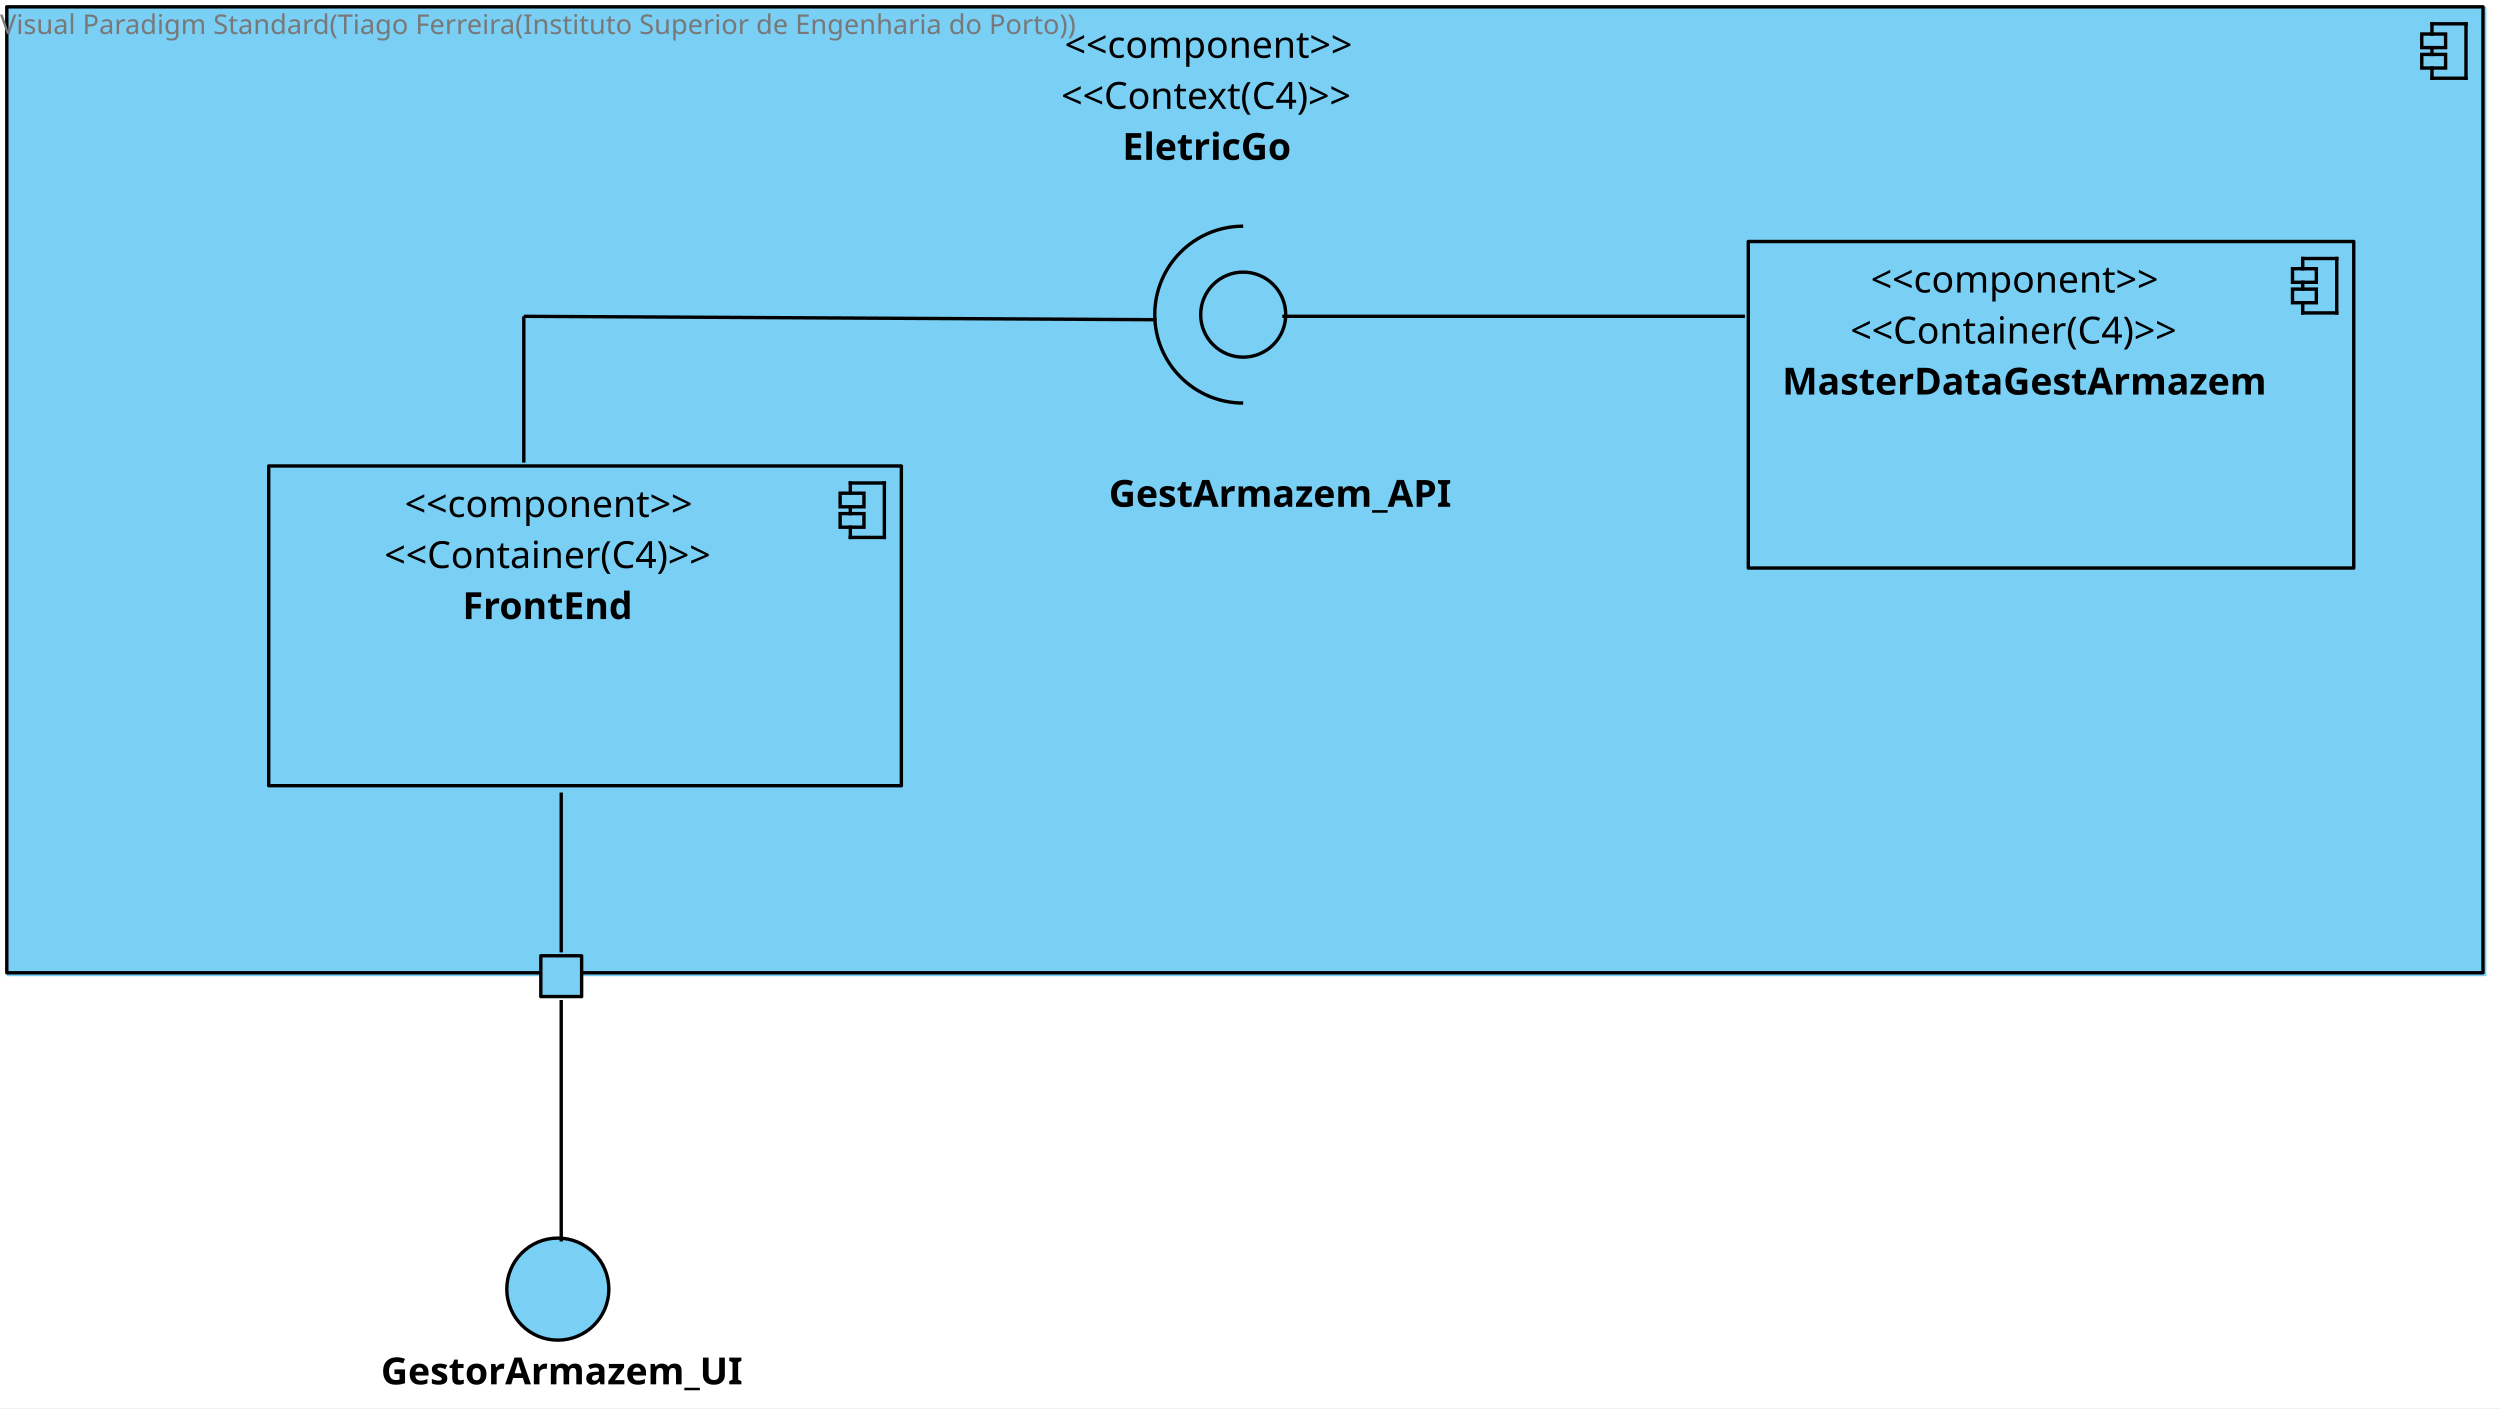
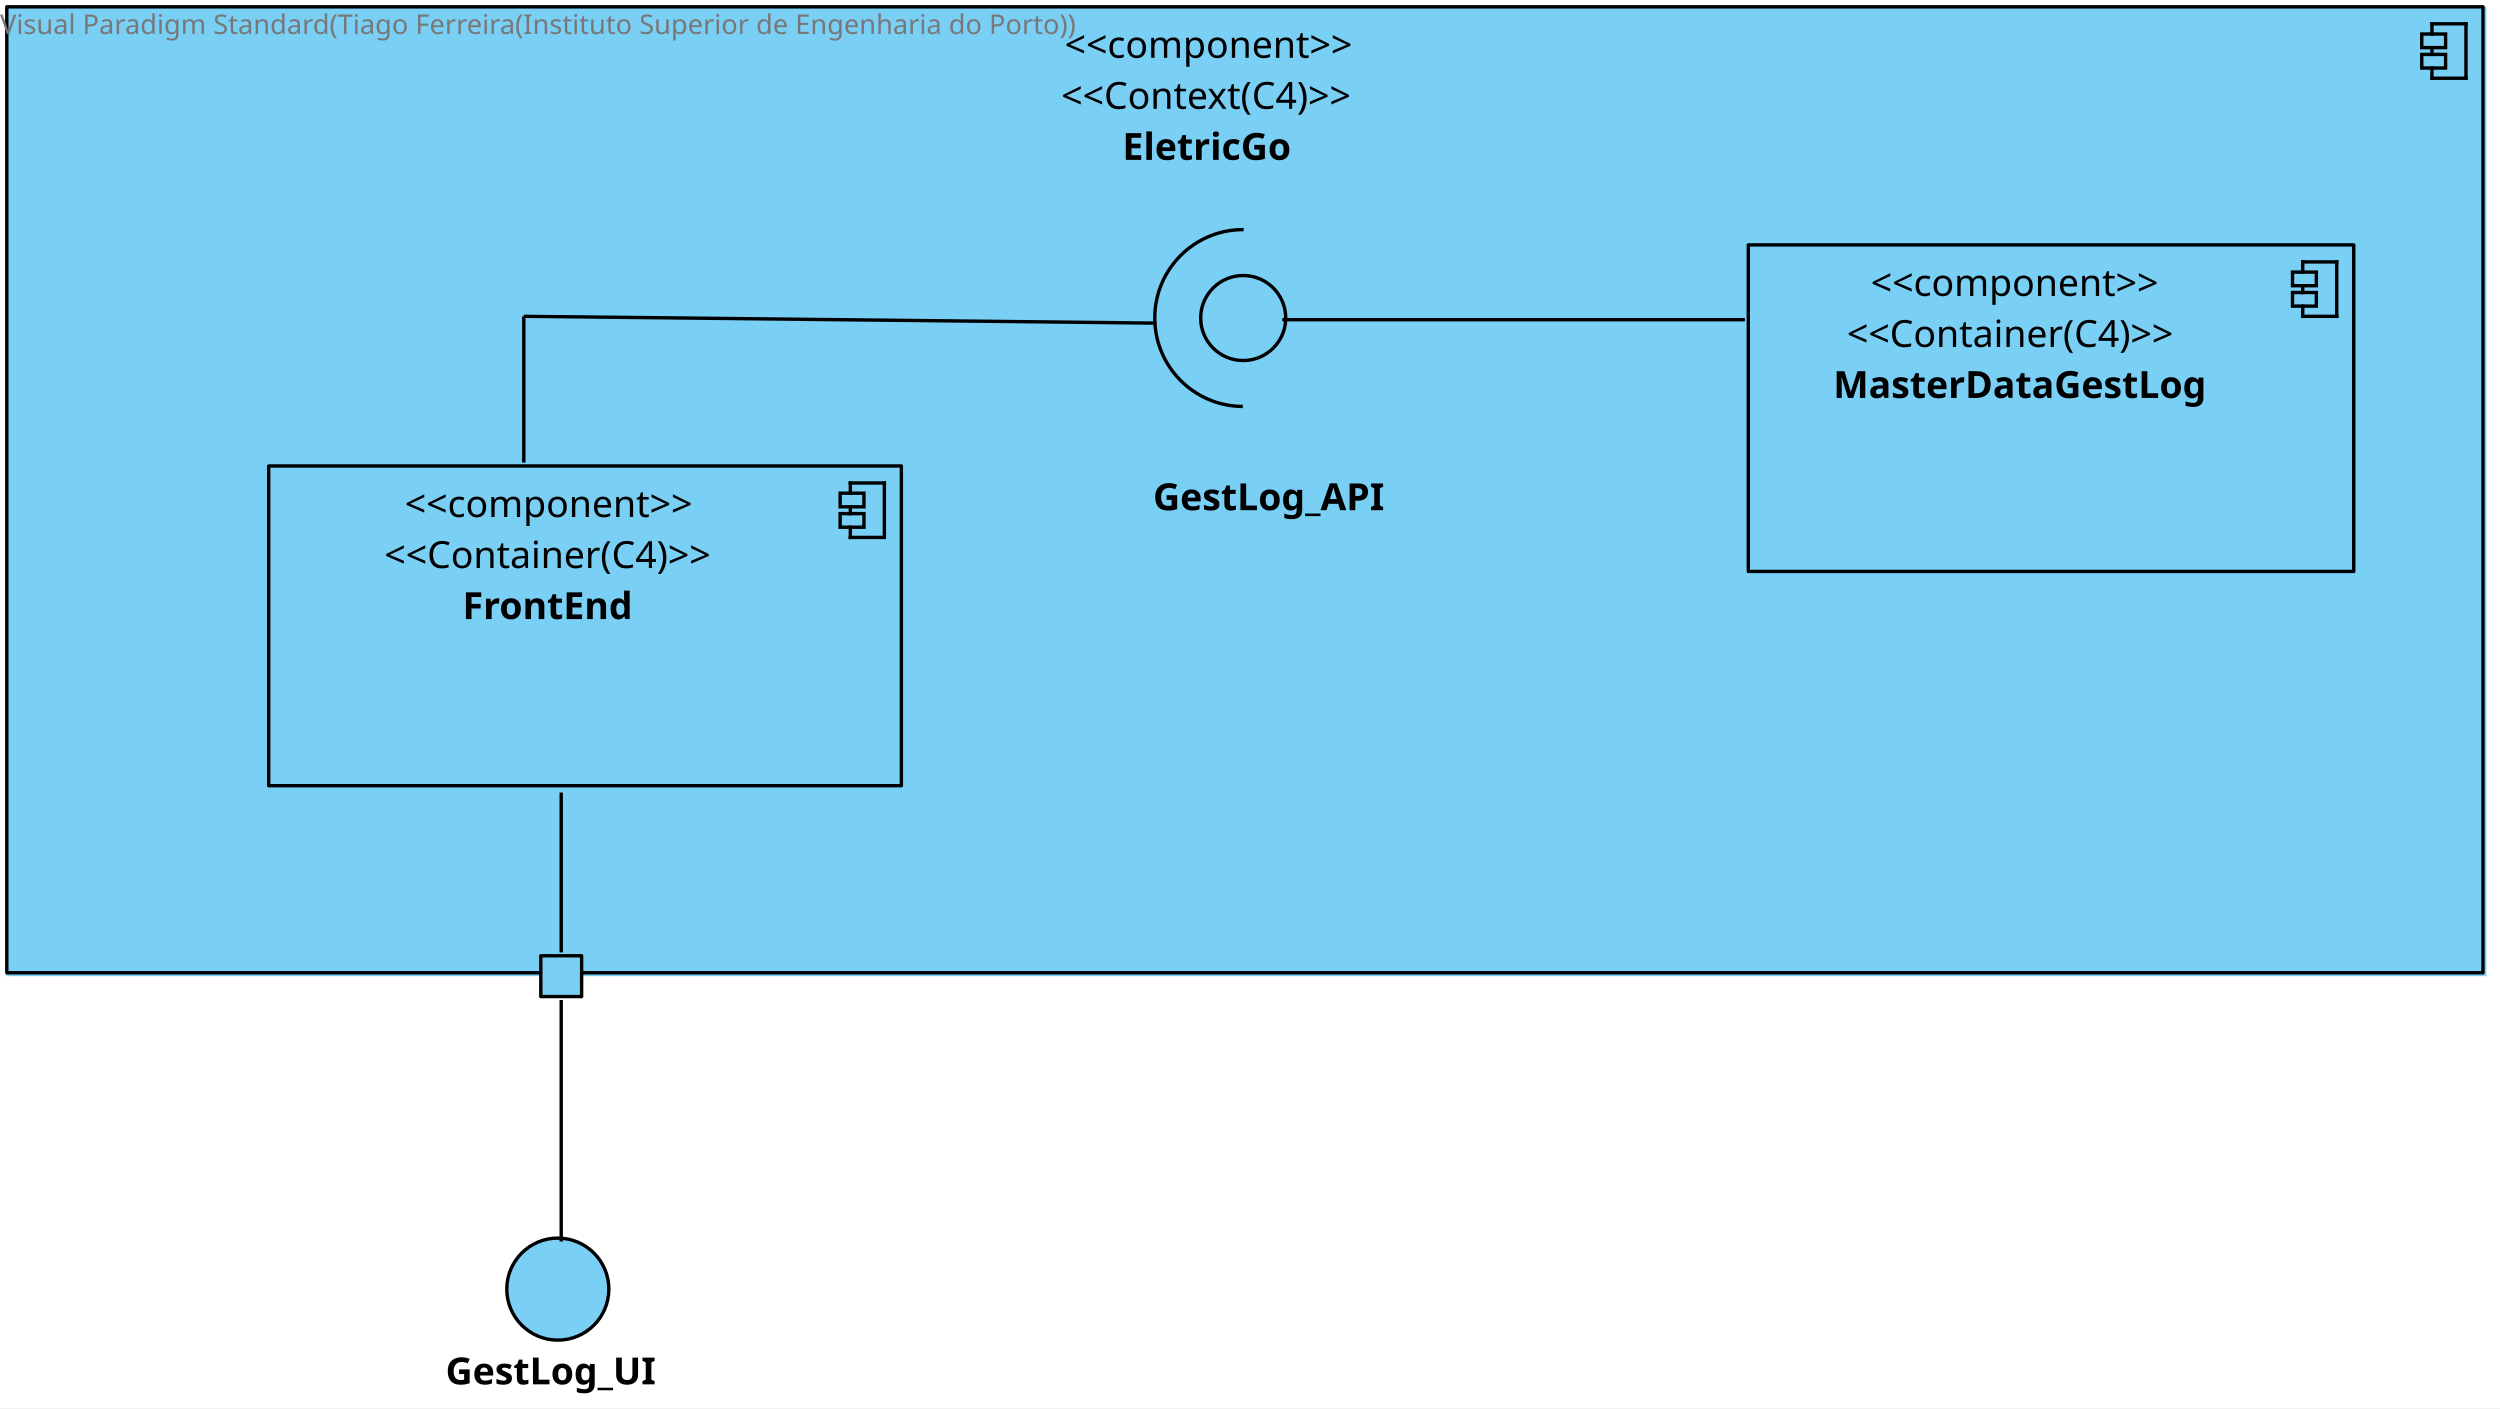
<svg xmlns="http://www.w3.org/2000/svg" fill-opacity="0" color-rendering="auto" color-interpolation="auto" text-rendering="auto" stroke="rgb(0,0,0)" stroke-linecap="square" width="735" stroke-miterlimit="10" shape-rendering="auto" stroke-opacity="0" fill="rgb(0,0,0)" stroke-dasharray="none" font-weight="normal" stroke-width="1" height="414" font-family="'Dialog'" font-style="normal" stroke-linejoin="miter" font-size="12px" stroke-dashoffset="0" image-rendering="auto">
  <defs id="genericDefs" />
  <g>
    <defs id="defs1">
      <clipPath clipPathUnits="userSpaceOnUse" id="clipPath1">
        <path d="M-7 -7 L740 -7 L740 296 L-7 296 L-7 -7 Z" />
      </clipPath>
      <clipPath clipPathUnits="userSpaceOnUse" id="clipPath2">
        <path d="M0 0 L0 285 L705 285 L705 0 Z" />
      </clipPath>
      <clipPath clipPathUnits="userSpaceOnUse" id="clipPath3">
        <path d="M0 0 L0 237 L729 237 L729 0 Z" />
      </clipPath>
      <clipPath clipPathUnits="userSpaceOnUse" id="clipPath4">
        <path d="M-7 -7 L198 -7 L198 106 L-7 106 L-7 -7 Z" />
      </clipPath>
      <clipPath clipPathUnits="userSpaceOnUse" id="clipPath5">
        <path d="M0 0 L0 95 L163 95 L163 0 Z" />
      </clipPath>
      <clipPath clipPathUnits="userSpaceOnUse" id="clipPath6">
        <path d="M0 0 L0 47 L187 47 L187 0 Z" />
      </clipPath>
      <clipPath clipPathUnits="userSpaceOnUse" id="clipPath7">
        <path d="M-7 -7 L190 -7 L190 108 L-7 108 L-7 -7 Z" />
      </clipPath>
      <clipPath clipPathUnits="userSpaceOnUse" id="clipPath8">
        <path d="M0 0 L0 97 L155 97 L155 0 Z" />
      </clipPath>
      <clipPath clipPathUnits="userSpaceOnUse" id="clipPath9">
        <path d="M0 0 L0 49 L179 49 L179 0 Z" />
      </clipPath>
      <clipPath clipPathUnits="userSpaceOnUse" id="clipPath10">
        <path d="M-7 -7 L57 -7 L57 37 L-7 37 L-7 -7 Z" />
      </clipPath>
      <clipPath clipPathUnits="userSpaceOnUse" id="clipPath11">
        <path d="M-7 -7 L52 -7 L52 42 L-7 42 L-7 -7 Z" />
      </clipPath>
      <clipPath clipPathUnits="userSpaceOnUse" id="clipPath12">
        <path d="M-7 -7 L23 -7 L23 23 L-7 23 L-7 -7 Z" />
      </clipPath>
      <clipPath clipPathUnits="userSpaceOnUse" id="clipPath13">
-         <path d="M-121 -15 L242 -15 L242 30 L-121 30 L-121 -15 Z" />
+         <path d="M-90 -15 L180 -15 L180 30 L-90 30 L-90 -15 Z" />
      </clipPath>
      <clipPath clipPathUnits="userSpaceOnUse" id="clipPath14">
-         <path d="M-65 -15 L130 -15 L130 30 L-65 30 L-65 -15 Z" />
+         <path d="M-82 -15 L164 -15 L164 30 L-82 30 L-82 -15 Z" />
      </clipPath>
      <clipPath clipPathUnits="userSpaceOnUse" id="clipPath15">
        <path d="M0 0 L240 0 L240 104 L0 104 L0 0 Z" />
      </clipPath>
      <clipPath clipPathUnits="userSpaceOnUse" id="clipPath16">
-         <path d="M0 0 L0 104 L15 104 L15 94 L80 94 L80 104 L240 104 L240 0 Z" />
+         <path d="M0 0 L0 104 L2 104 L2 94 L92 94 L92 104 L240 104 L240 0 Z" />
      </clipPath>
      <clipPath clipPathUnits="userSpaceOnUse" id="clipPath17">
        <path d="M0 0 L304 0 L304 147 L0 147 L0 0 Z" />
      </clipPath>
      <clipPath clipPathUnits="userSpaceOnUse" id="clipPath18">
-         <path d="M303 94 L303 109 L238 109 L238 94 ZM0 0 L0 147 L304 147 L304 0 Z" />
+         <path d="M0 0 L0 147 L304 147 L304 110 L225 110 L225 95 L304 95 L304 0 Z" />
      </clipPath>
      <clipPath clipPathUnits="userSpaceOnUse" id="clipPath19">
        <path d="M0 0 L104 0 L104 151 L0 151 L0 0 Z" />
      </clipPath>
      <clipPath clipPathUnits="userSpaceOnUse" id="clipPath20">
        <path d="M0 0 L0 151 L104 151 L104 0 Z" />
      </clipPath>
      <clipPath clipPathUnits="userSpaceOnUse" id="clipPath21">
        <path d="M0 0 L104 0 L104 175 L0 175 L0 0 Z" />
      </clipPath>
      <clipPath clipPathUnits="userSpaceOnUse" id="clipPath22">
-         <path d="M0 0 L0 151 L104 151 L104 0 ZM0 166 L0 175 L104 175 L104 166 Z" />
+         <path d="M88 151 L88 166 L6 166 L6 151 ZM0 0 L0 175 L104 175 L104 0 Z" />
      </clipPath>
    </defs>
    <g fill="white" text-rendering="geometricPrecision" fill-opacity="1" stroke-opacity="1" stroke="white">
      <rect x="0" width="735" height="414" y="0" stroke="none" />
    </g>
    <g font-size="11px" transform="translate(2,2)" fill-opacity="1" fill="rgb(122,207,245)" text-rendering="geometricPrecision" image-rendering="optimizeQuality" font-family="sans-serif" stroke="rgb(122,207,245)" font-weight="bold" stroke-opacity="1">
      <rect x="0" width="729" height="285" y="0" clip-path="url(#clipPath1)" stroke="none" />
    </g>
    <g fill-opacity="1" text-rendering="geometricPrecision" stroke="black" stroke-linecap="butt" transform="translate(2,2)" stroke-miterlimit="0" stroke-opacity="1" fill="black" font-weight="bold" font-family="sans-serif" stroke-linejoin="round" font-size="11px" image-rendering="optimizeQuality">
      <rect fill="none" x="0" width="728" height="284" y="0" clip-path="url(#clipPath1)" />
      <line stroke-linecap="square" clip-path="url(#clipPath1)" fill="none" x1="713" x2="723" y1="5" y2="5" stroke-linejoin="miter" stroke-miterlimit="10" />
      <line stroke-linecap="square" clip-path="url(#clipPath1)" fill="none" x1="723" x2="723" y1="5" y2="21" stroke-linejoin="miter" stroke-miterlimit="10" />
      <line stroke-linecap="square" clip-path="url(#clipPath1)" fill="none" x1="713" x2="723" y1="21" y2="21" stroke-linejoin="miter" stroke-miterlimit="10" />
      <line stroke-linecap="square" clip-path="url(#clipPath1)" fill="none" x1="713" x2="713" y1="5" y2="8" stroke-linejoin="miter" stroke-miterlimit="10" />
      <rect stroke-linecap="square" x="710" y="8" clip-path="url(#clipPath1)" fill="none" width="7" stroke-linejoin="miter" height="4" stroke-miterlimit="10" />
      <line stroke-linecap="square" clip-path="url(#clipPath1)" fill="none" x1="713" x2="713" y1="12" y2="14" stroke-linejoin="miter" stroke-miterlimit="10" />
      <rect stroke-linecap="square" x="710" y="14" clip-path="url(#clipPath1)" fill="none" width="7" stroke-linejoin="miter" height="4" stroke-miterlimit="10" />
      <line stroke-linecap="square" clip-path="url(#clipPath1)" fill="none" x1="713" x2="713" y1="18" y2="21" stroke-linejoin="miter" stroke-miterlimit="10" />
    </g>
    <g font-size="11px" transform="translate(2,2)" fill-opacity="1" fill="black" text-rendering="geometricPrecision" image-rendering="optimizeQuality" font-family="sans-serif" stroke="black" stroke-opacity="1">
      <text x="311" xml:space="preserve" y="15" clip-path="url(#clipPath2)" stroke="none">&lt;&lt;component&gt;&gt;</text>
      <text x="310" xml:space="preserve" y="30" clip-path="url(#clipPath2)" stroke="none">&lt;&lt;Context(C4)&gt;&gt;</text>
      <text x="328" xml:space="preserve" y="45" clip-path="url(#clipPath2)" font-weight="bold" stroke="none">EletricGo</text>
    </g>
    <g font-size="11px" transform="translate(79,137)" fill-opacity="1" fill="rgb(122,207,245)" text-rendering="geometricPrecision" image-rendering="optimizeQuality" font-family="sans-serif" stroke="rgb(122,207,245)" font-weight="bold" stroke-opacity="1">
      <rect x="0" width="187" height="95" y="0" clip-path="url(#clipPath4)" stroke="none" />
    </g>
    <g fill-opacity="1" text-rendering="geometricPrecision" stroke="black" stroke-linecap="butt" transform="translate(79,137)" stroke-miterlimit="0" stroke-opacity="1" fill="black" font-weight="bold" font-family="sans-serif" stroke-linejoin="round" font-size="11px" image-rendering="optimizeQuality">
      <rect fill="none" x="0" width="186" height="94" y="0" clip-path="url(#clipPath4)" />
      <line stroke-linecap="square" clip-path="url(#clipPath4)" fill="none" x1="171" x2="181" y1="5" y2="5" stroke-linejoin="miter" stroke-miterlimit="10" />
      <line stroke-linecap="square" clip-path="url(#clipPath4)" fill="none" x1="181" x2="181" y1="5" y2="21" stroke-linejoin="miter" stroke-miterlimit="10" />
      <line stroke-linecap="square" clip-path="url(#clipPath4)" fill="none" x1="171" x2="181" y1="21" y2="21" stroke-linejoin="miter" stroke-miterlimit="10" />
      <line stroke-linecap="square" clip-path="url(#clipPath4)" fill="none" x1="171" x2="171" y1="5" y2="8" stroke-linejoin="miter" stroke-miterlimit="10" />
      <rect stroke-linecap="square" x="168" y="8" clip-path="url(#clipPath4)" fill="none" width="7" stroke-linejoin="miter" height="4" stroke-miterlimit="10" />
      <line stroke-linecap="square" clip-path="url(#clipPath4)" fill="none" x1="171" x2="171" y1="12" y2="14" stroke-linejoin="miter" stroke-miterlimit="10" />
      <rect stroke-linecap="square" x="168" y="14" clip-path="url(#clipPath4)" fill="none" width="7" stroke-linejoin="miter" height="4" stroke-miterlimit="10" />
      <line stroke-linecap="square" clip-path="url(#clipPath4)" fill="none" x1="171" x2="171" y1="18" y2="21" stroke-linejoin="miter" stroke-miterlimit="10" />
    </g>
    <g font-size="11px" transform="translate(79,137)" fill-opacity="1" fill="black" text-rendering="geometricPrecision" image-rendering="optimizeQuality" font-family="sans-serif" stroke="black" stroke-opacity="1">
      <text x="40" xml:space="preserve" y="15" clip-path="url(#clipPath5)" stroke="none">&lt;&lt;component&gt;&gt;</text>
      <text x="34" xml:space="preserve" y="30" clip-path="url(#clipPath5)" stroke="none">&lt;&lt;Container(C4)&gt;&gt;</text>
      <text x="57" xml:space="preserve" y="45" clip-path="url(#clipPath5)" font-weight="bold" stroke="none">FrontEnd</text>
    </g>
-     <g font-size="11px" transform="translate(514,71)" fill-opacity="1" fill="rgb(122,207,245)" text-rendering="geometricPrecision" image-rendering="optimizeQuality" font-family="sans-serif" stroke="rgb(122,207,245)" font-weight="bold" stroke-opacity="1">
+     <g font-size="11px" transform="translate(514,72)" fill-opacity="1" fill="rgb(122,207,245)" text-rendering="geometricPrecision" image-rendering="optimizeQuality" font-family="sans-serif" stroke="rgb(122,207,245)" font-weight="bold" stroke-opacity="1">
      <rect x="0" width="179" height="97" y="0" clip-path="url(#clipPath7)" stroke="none" />
    </g>
-     <g fill-opacity="1" text-rendering="geometricPrecision" stroke="black" stroke-linecap="butt" transform="translate(514,71)" stroke-miterlimit="0" stroke-opacity="1" fill="black" font-weight="bold" font-family="sans-serif" stroke-linejoin="round" font-size="11px" image-rendering="optimizeQuality">
+     <g fill-opacity="1" text-rendering="geometricPrecision" stroke="black" stroke-linecap="butt" transform="translate(514,72)" stroke-miterlimit="0" stroke-opacity="1" fill="black" font-weight="bold" font-family="sans-serif" stroke-linejoin="round" font-size="11px" image-rendering="optimizeQuality">
      <rect fill="none" x="0" width="178" height="96" y="0" clip-path="url(#clipPath7)" />
      <line stroke-linecap="square" clip-path="url(#clipPath7)" fill="none" x1="163" x2="173" y1="5" y2="5" stroke-linejoin="miter" stroke-miterlimit="10" />
      <line stroke-linecap="square" clip-path="url(#clipPath7)" fill="none" x1="173" x2="173" y1="5" y2="21" stroke-linejoin="miter" stroke-miterlimit="10" />
      <line stroke-linecap="square" clip-path="url(#clipPath7)" fill="none" x1="163" x2="173" y1="21" y2="21" stroke-linejoin="miter" stroke-miterlimit="10" />
      <line stroke-linecap="square" clip-path="url(#clipPath7)" fill="none" x1="163" x2="163" y1="5" y2="8" stroke-linejoin="miter" stroke-miterlimit="10" />
      <rect stroke-linecap="square" x="160" y="8" clip-path="url(#clipPath7)" fill="none" width="7" stroke-linejoin="miter" height="4" stroke-miterlimit="10" />
      <line stroke-linecap="square" clip-path="url(#clipPath7)" fill="none" x1="163" x2="163" y1="12" y2="14" stroke-linejoin="miter" stroke-miterlimit="10" />
      <rect stroke-linecap="square" x="160" y="14" clip-path="url(#clipPath7)" fill="none" width="7" stroke-linejoin="miter" height="4" stroke-miterlimit="10" />
      <line stroke-linecap="square" clip-path="url(#clipPath7)" fill="none" x1="163" x2="163" y1="18" y2="21" stroke-linejoin="miter" stroke-miterlimit="10" />
    </g>
-     <g font-size="11px" transform="translate(514,71)" fill-opacity="1" fill="black" text-rendering="geometricPrecision" image-rendering="optimizeQuality" font-family="sans-serif" stroke="black" stroke-opacity="1">
+     <g font-size="11px" transform="translate(514,72)" fill-opacity="1" fill="black" text-rendering="geometricPrecision" image-rendering="optimizeQuality" font-family="sans-serif" stroke="black" stroke-opacity="1">
      <text x="36" xml:space="preserve" y="15" clip-path="url(#clipPath8)" stroke="none">&lt;&lt;component&gt;&gt;</text>
-       <text x="30" xml:space="preserve" y="30" clip-path="url(#clipPath8)" stroke="none">&lt;&lt;Container(C4)&gt;&gt;</text>
-       <text x="10" xml:space="preserve" y="45" clip-path="url(#clipPath8)" font-weight="bold" stroke="none">MasterDataGestArmazem</text>
+       <text x="29" xml:space="preserve" y="30" clip-path="url(#clipPath8)" stroke="none">&lt;&lt;Container(C4)&gt;&gt;</text>
+       <text x="25" xml:space="preserve" y="45" clip-path="url(#clipPath8)" font-weight="bold" stroke="none">MasterDataGestLog</text>
    </g>
-     <g font-size="11px" transform="translate(343,80)" fill-opacity="1" fill="rgb(122,207,245)" text-rendering="geometricPrecision" image-rendering="optimizeQuality" font-family="sans-serif" stroke="rgb(122,207,245)" font-weight="bold" stroke-opacity="1">
+     <g font-size="11px" transform="translate(343,81)" fill-opacity="1" fill="rgb(122,207,245)" text-rendering="geometricPrecision" image-rendering="optimizeQuality" font-family="sans-serif" stroke="rgb(122,207,245)" font-weight="bold" stroke-opacity="1">
      <circle r="12.5" clip-path="url(#clipPath10)" cx="22.5" cy="12.5" stroke="none" />
    </g>
-     <g fill-opacity="1" text-rendering="geometricPrecision" stroke="black" stroke-linecap="butt" transform="translate(343,80)" stroke-miterlimit="0" stroke-opacity="1" fill="black" font-weight="bold" font-family="sans-serif" stroke-linejoin="round" font-size="11px" image-rendering="optimizeQuality">
+     <g fill-opacity="1" text-rendering="geometricPrecision" stroke="black" stroke-linecap="butt" transform="translate(343,81)" stroke-miterlimit="0" stroke-opacity="1" fill="black" font-weight="bold" font-family="sans-serif" stroke-linejoin="round" font-size="11px" image-rendering="optimizeQuality">
      <circle fill="none" r="12.5" clip-path="url(#clipPath10)" cx="22.5" cy="12.5" />
    </g>
    <g font-size="11px" transform="translate(144,364)" fill-opacity="1" fill="rgb(122,207,245)" text-rendering="geometricPrecision" image-rendering="optimizeQuality" font-family="sans-serif" stroke="rgb(122,207,245)" font-weight="bold" stroke-opacity="1">
      <circle r="15" clip-path="url(#clipPath11)" cx="20" cy="15" stroke="none" />
    </g>
    <g fill-opacity="1" text-rendering="geometricPrecision" stroke="black" stroke-linecap="butt" transform="translate(144,364)" stroke-miterlimit="0" stroke-opacity="1" fill="black" font-weight="bold" font-family="sans-serif" stroke-linejoin="round" font-size="11px" image-rendering="optimizeQuality">
      <circle fill="none" r="15" clip-path="url(#clipPath11)" cx="20" cy="15" />
    </g>
    <g font-size="11px" transform="translate(159,281)" fill-opacity="1" fill="rgb(122,207,245)" text-rendering="geometricPrecision" image-rendering="optimizeQuality" font-family="sans-serif" stroke="rgb(122,207,245)" stroke-opacity="1">
      <rect x="0" width="12" height="12" y="0" clip-path="url(#clipPath12)" stroke="none" />
    </g>
    <g stroke-linecap="butt" font-size="11px" transform="translate(159,281)" fill-opacity="1" fill="black" text-rendering="geometricPrecision" image-rendering="optimizeQuality" font-family="sans-serif" stroke-linejoin="round" stroke="black" stroke-opacity="1" stroke-miterlimit="0">
      <rect fill="none" x="0" width="12" height="12" y="0" clip-path="url(#clipPath12)" />
    </g>
-     <g font-size="11px" transform="translate(103,395)" fill-opacity="1" fill="black" text-rendering="geometricPrecision" image-rendering="optimizeQuality" font-family="sans-serif" stroke="black" font-weight="bold" stroke-opacity="1">
-       <text x="9" xml:space="preserve" y="12" clip-path="url(#clipPath13)" stroke="none">GestorArmazem_UI</text>
+     <g font-size="11px" transform="translate(329,138)" fill-opacity="1" fill="black" text-rendering="geometricPrecision" image-rendering="optimizeQuality" font-family="sans-serif" stroke="black" font-weight="bold" stroke-opacity="1">
+       <text x="10" xml:space="preserve" y="12" clip-path="url(#clipPath13)" stroke="none">GestLog_API</text>
    </g>
-     <g font-size="11px" transform="translate(342,137)" fill-opacity="1" fill="black" text-rendering="geometricPrecision" image-rendering="optimizeQuality" font-family="sans-serif" stroke="black" font-weight="bold" stroke-opacity="1">
-       <text x="-16" xml:space="preserve" y="12" clip-path="url(#clipPath14)" stroke="none">GestArmazem_API</text>
+     <g font-size="11px" transform="translate(121,395)" fill-opacity="1" fill="black" text-rendering="geometricPrecision" image-rendering="optimizeQuality" font-family="sans-serif" stroke="black" font-weight="bold" stroke-opacity="1">
+       <text x="10" xml:space="preserve" y="12" clip-path="url(#clipPath14)" stroke="none">GestLog_UI</text>
    </g>
-     <g stroke-linecap="butt" font-size="11px" transform="translate(327,43)" fill-opacity="1" fill="black" text-rendering="geometricPrecision" image-rendering="optimizeQuality" font-family="sans-serif" stroke-linejoin="round" stroke="black" stroke-opacity="1">
+     <g stroke-linecap="butt" font-size="11px" transform="translate(327,44)" fill-opacity="1" fill="black" text-rendering="geometricPrecision" image-rendering="optimizeQuality" font-family="sans-serif" stroke-linejoin="round" stroke="black" stroke-opacity="1">
      <line y2="50" fill="none" x1="50" clip-path="url(#clipPath16)" x2="186" y1="50" />
    </g>
    <g stroke-linecap="butt" font-size="11px" transform="translate(104,43)" fill-opacity="1" fill="black" text-rendering="geometricPrecision" image-rendering="optimizeQuality" font-family="sans-serif" stroke-linejoin="round" stroke="black" stroke-opacity="1">
      <line y2="50" fill="none" x1="50" clip-path="url(#clipPath18)" x2="50" y1="93" />
-       <line y2="51" fill="none" x1="50" clip-path="url(#clipPath18)" x2="236" y1="50" />
-       <path fill="none" d="M261.5 23.5 A26 26 0 0 0 261.5 75.5" clip-path="url(#clipPath18)" />
+       <line y2="52" fill="none" x1="50" clip-path="url(#clipPath18)" x2="236" y1="50" />
+       <path fill="none" d="M261.63 24.5 A26 26 0 0 0 261.37 76.5" clip-path="url(#clipPath18)" />
    </g>
    <g stroke-linecap="butt" font-size="11px" transform="translate(115,183)" fill-opacity="1" fill="black" text-rendering="geometricPrecision" image-rendering="optimizeQuality" font-family="sans-serif" stroke-linejoin="round" stroke="black" stroke-opacity="1">
      <line y2="97" fill="none" x1="50" clip-path="url(#clipPath20)" x2="50" y1="50" />
    </g>
    <g stroke-linecap="butt" font-size="11px" transform="translate(115,244)" fill-opacity="1" fill="black" text-rendering="geometricPrecision" image-rendering="optimizeQuality" font-family="sans-serif" stroke-linejoin="round" stroke="black" stroke-opacity="1">
      <line y2="50" fill="none" x1="50" clip-path="url(#clipPath22)" x2="50" y1="121" />
    </g>
    <g font-size="8px" fill-opacity="1" fill="rgb(120,120,120)" text-rendering="geometricPrecision" image-rendering="optimizeQuality" stroke="rgb(120,120,120)" stroke-opacity="1">
      <text x="0" xml:space="preserve" y="10" stroke="none">Visual Paradigm Standard(Tiago Ferreira(Instituto Superior de Engenharia do Porto))</text>
    </g>
  </g>
</svg>
